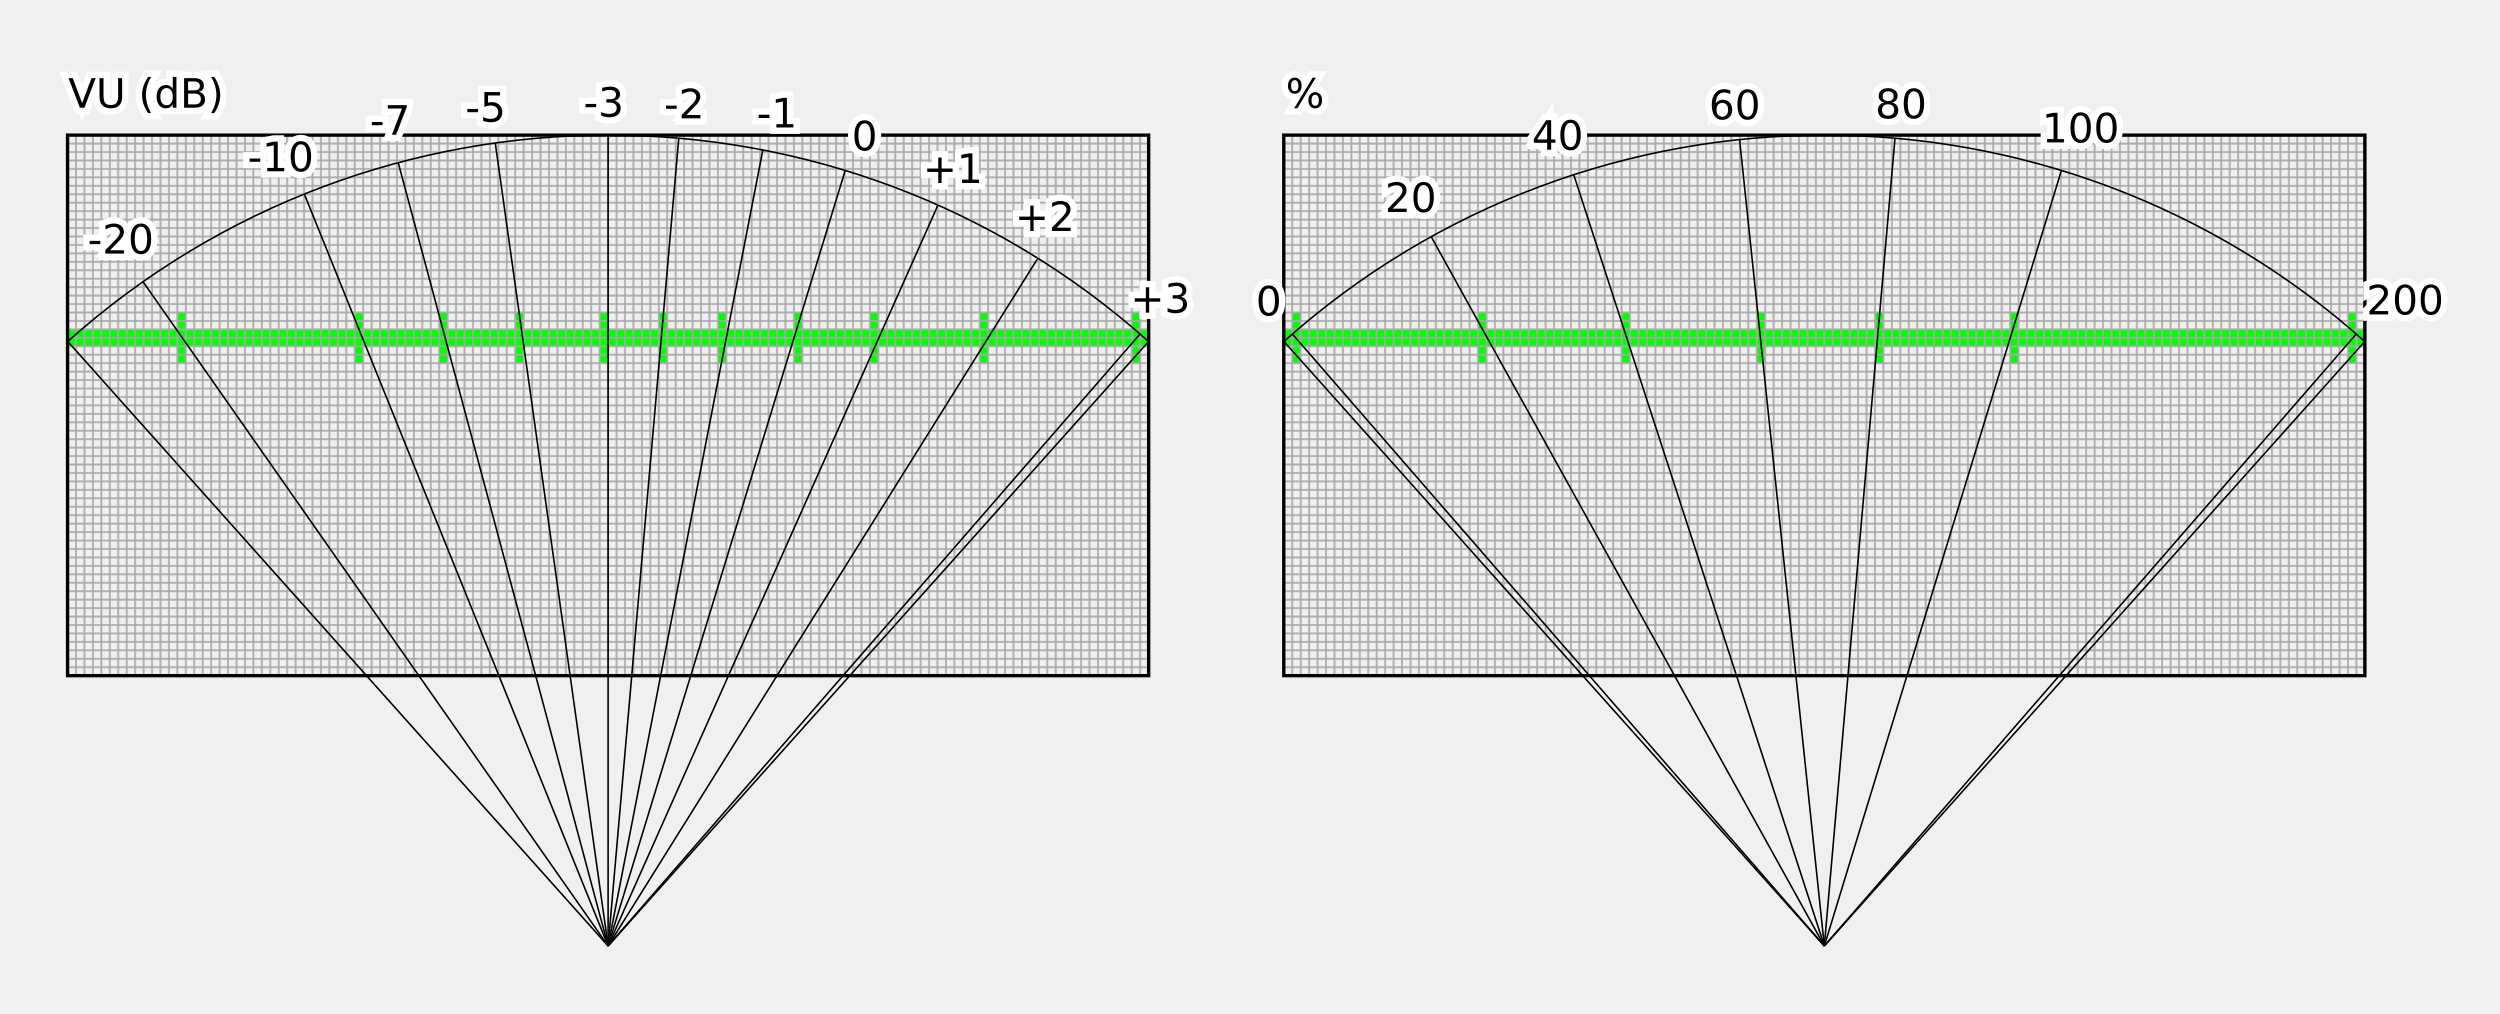
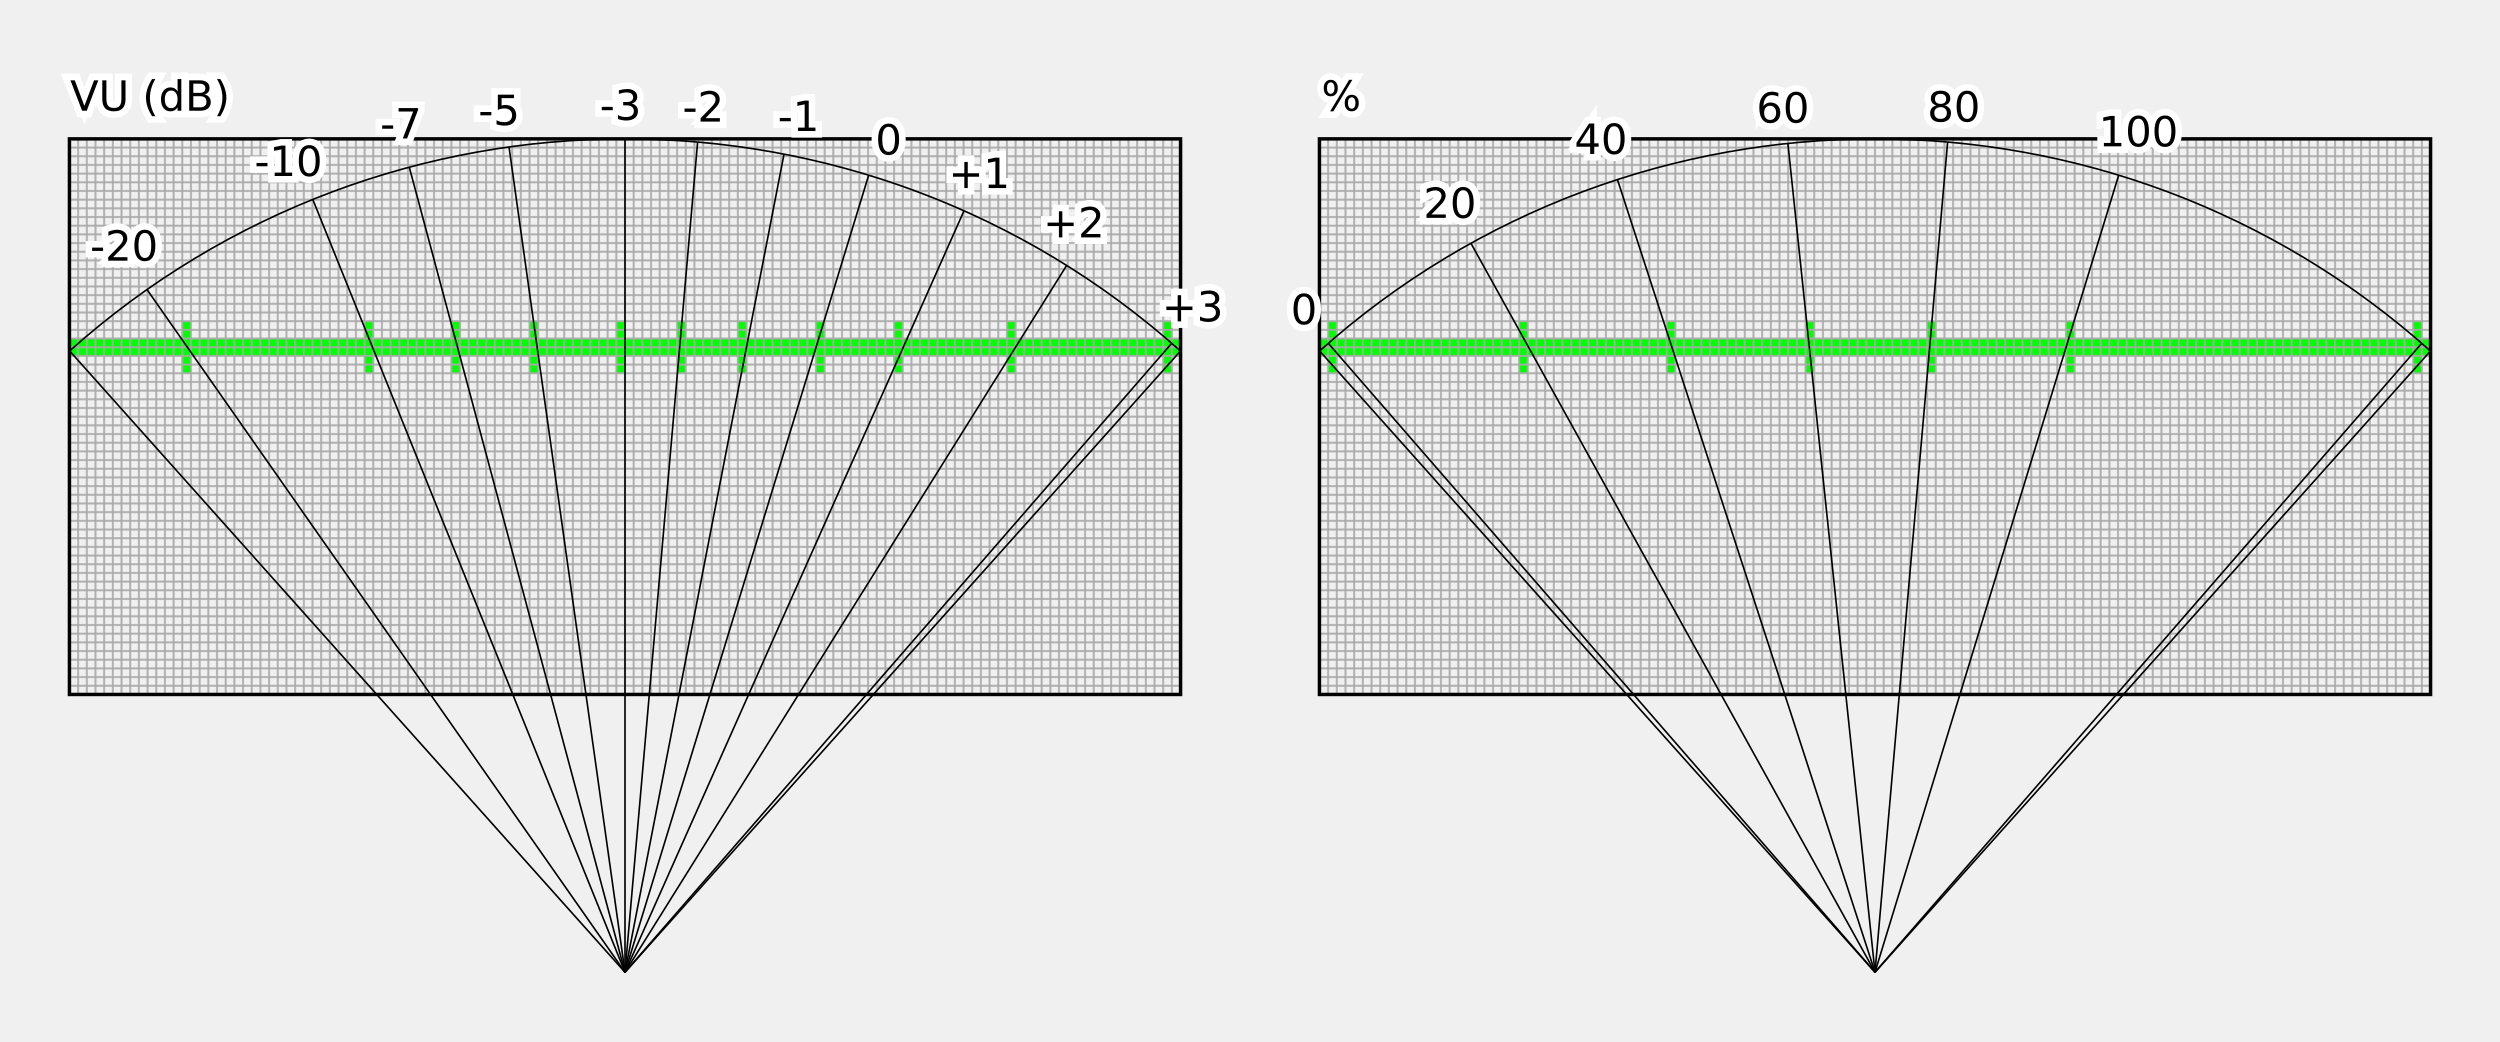
- <svg xmlns="http://www.w3.org/2000/svg" xmlns:xlink="http://www.w3.org/1999/xlink" width="2960" height="1200" viewBox="0 0 783.167 317.5" version="1.1" id="svg8">
+ <svg xmlns="http://www.w3.org/2000/svg" xmlns:xlink="http://www.w3.org/1999/xlink" width="2880" height="1200" viewBox="0 0 762 317.5" version="1.1" id="svg8">
  <defs id="defs2">
    <pattern xlink:href="#pattern5903" id="pattern6051" patternTransform="matrix(0.2645833,0,0,0.2645833,10.58333,154.125)" />
    <pattern xlink:href="#pattern5903" id="pattern6021" patternTransform="matrix(0.2645833,0,0,0.2645833,10.58333,154.125)" />
    <pattern patternUnits="userSpaceOnUse" width="10.002" height="10" patternTransform="matrix(0.2645833,0,0,0.2645833,0,-41.66669)" id="pattern4277">
      <path id="path4275" d="M 0,0 V 10 L 0.502,9.998 V 0.497 H 10.002 L 10,0 Z" style="color:#000000;font-style:normal;font-variant:normal;font-weight:normal;font-stretch:normal;font-size:medium;line-height:normal;font-family:sans-serif;font-variant-ligatures:normal;font-variant-position:normal;font-variant-caps:normal;font-variant-numeric:normal;font-variant-alternates:normal;font-variant-east-asian:normal;font-feature-settings:normal;text-indent:0;text-align:start;text-decoration:none;text-decoration-line:none;text-decoration-style:solid;text-decoration-color:#000000;letter-spacing:normal;word-spacing:normal;text-transform:none;writing-mode:lr-tb;direction:ltr;text-orientation:mixed;dominant-baseline:auto;baseline-shift:baseline;text-anchor:start;white-space:normal;shape-padding:0;clip-rule:nonzero;display:inline;overflow:visible;visibility:visible;opacity:1;isolation:auto;mix-blend-mode:normal;color-interpolation:sRGB;color-interpolation-filters:linearRGB;solid-color:#000000;solid-opacity:1;vector-effect:none;fill:#cecece;fill-opacity:1;fill-rule:evenodd;stroke:none;stroke-width:1px;stroke-linecap:butt;stroke-linejoin:miter;stroke-miterlimit:4;stroke-dasharray:none;stroke-dashoffset:0;stroke-opacity:1;color-rendering:auto;image-rendering:auto;shape-rendering:auto;text-rendering:auto;enable-background:accumulate" />
    </pattern>
    <pattern patternUnits="userSpaceOnUse" width="10" height="10" patternTransform="matrix(0.2645833,0,0,0.2645833,2.645833,140.8958)" id="pattern5734">
      <path id="path5732" d="M 0,0 V 10 L 1.501,9.998 V 1.501 H 9.998 L 10,0 Z" style="color:#000000;font-style:normal;font-variant:normal;font-weight:normal;font-stretch:normal;font-size:medium;line-height:normal;font-family:sans-serif;font-variant-ligatures:normal;font-variant-position:normal;font-variant-caps:normal;font-variant-numeric:normal;font-variant-alternates:normal;font-variant-east-asian:normal;font-feature-settings:normal;text-indent:0;text-align:start;text-decoration:none;text-decoration-line:none;text-decoration-style:solid;text-decoration-color:#000000;letter-spacing:normal;word-spacing:normal;text-transform:none;writing-mode:lr-tb;direction:ltr;text-orientation:mixed;dominant-baseline:auto;baseline-shift:baseline;text-anchor:start;white-space:normal;shape-padding:0;clip-rule:nonzero;display:inline;overflow:visible;visibility:visible;opacity:1;isolation:auto;mix-blend-mode:normal;color-interpolation:sRGB;color-interpolation-filters:linearRGB;solid-color:#000000;solid-opacity:1;vector-effect:none;fill:#8b8b8b;fill-opacity:1;fill-rule:evenodd;stroke:none;stroke-width:3;stroke-linecap:butt;stroke-linejoin:miter;stroke-miterlimit:4;stroke-dasharray:none;stroke-dashoffset:0;stroke-opacity:1;color-rendering:auto;image-rendering:auto;shape-rendering:auto;text-rendering:auto;enable-background:accumulate" />
    </pattern>
    <pattern patternUnits="userSpaceOnUse" width="10" height="10" patternTransform="matrix(0.2645833,0,0,0.2645833,10.58333,132.9583)" id="pattern5903">
      <path id="path5901" d="M 0,0 V 10 H 10 V 0 Z M 0.999,0.999 H 9.001 V 9.001 H 0.999 Z" style="color:#000000;font-style:normal;font-variant:normal;font-weight:normal;font-stretch:normal;font-size:medium;line-height:normal;font-family:sans-serif;font-variant-ligatures:normal;font-variant-position:normal;font-variant-caps:normal;font-variant-numeric:normal;font-variant-alternates:normal;font-variant-east-asian:normal;font-feature-settings:normal;text-indent:0;text-align:start;text-decoration:none;text-decoration-line:none;text-decoration-style:solid;text-decoration-color:#000000;letter-spacing:normal;word-spacing:normal;text-transform:none;writing-mode:lr-tb;direction:ltr;text-orientation:mixed;dominant-baseline:auto;baseline-shift:baseline;text-anchor:start;white-space:normal;shape-padding:0;clip-rule:nonzero;display:inline;overflow:visible;visibility:visible;opacity:1;isolation:auto;mix-blend-mode:normal;color-interpolation:sRGB;color-interpolation-filters:linearRGB;solid-color:#000000;solid-opacity:1;vector-effect:none;fill:#a9a9a9;fill-opacity:1;fill-rule:nonzero;stroke:none;stroke-width:2;stroke-linecap:round;stroke-linejoin:miter;stroke-miterlimit:4;stroke-dasharray:none;stroke-dashoffset:0;stroke-opacity:1;paint-order:stroke markers fill;color-rendering:auto;image-rendering:auto;shape-rendering:auto;text-rendering:auto;enable-background:accumulate" />
    </pattern>
  </defs>
  <g id="layer1" transform="translate(0,20.50002)">
    <g id="g5873" transform="translate(21.16667,63.50001)">
      <rect ry="0.034" y="19.187" x="-1.1811728e-05" height="5.292" width="338.667" id="rect5796" style="opacity:1;fill:#00ff00;fill-opacity:1;stroke:none;stroke-width:1;stroke-linecap:round;stroke-linejoin:bevel;stroke-miterlimit:4;stroke-dasharray:none;stroke-opacity:1" />
      <rect ry="0.103" y="13.896" x="34.396" height="15.875" width="2.646" id="rect5796-7" style="opacity:1;fill:#00ff00;fill-opacity:1;stroke:none;stroke-width:1;stroke-linecap:round;stroke-linejoin:bevel;stroke-miterlimit:4;stroke-dasharray:none;stroke-opacity:1" />
      <rect style="opacity:1;fill:#00ff00;fill-opacity:1;stroke:none;stroke-width:1;stroke-linecap:round;stroke-linejoin:bevel;stroke-miterlimit:4;stroke-dasharray:none;stroke-opacity:1" id="rect5875" width="2.646" height="15.875" x="89.958" y="13.896" ry="0.103" />
      <rect ry="0.103" y="13.896" x="116.417" height="15.875" width="2.646" id="rect5877" style="opacity:1;fill:#00ff00;fill-opacity:1;stroke:none;stroke-width:1;stroke-linecap:round;stroke-linejoin:bevel;stroke-miterlimit:4;stroke-dasharray:none;stroke-opacity:1" />
      <rect style="opacity:1;fill:#00ff00;fill-opacity:1;stroke:none;stroke-width:1;stroke-linecap:round;stroke-linejoin:bevel;stroke-miterlimit:4;stroke-dasharray:none;stroke-opacity:1" id="rect5879" width="2.646" height="15.875" x="140.229" y="13.896" ry="0.103" />
      <rect ry="0.103" y="13.896" x="166.688" height="15.875" width="2.646" id="rect5881" style="opacity:1;fill:#00ff00;fill-opacity:1;stroke:none;stroke-width:1;stroke-linecap:round;stroke-linejoin:bevel;stroke-miterlimit:4;stroke-dasharray:none;stroke-opacity:1" />
      <rect style="opacity:1;fill:#00ff00;fill-opacity:1;stroke:none;stroke-width:1;stroke-linecap:round;stroke-linejoin:bevel;stroke-miterlimit:4;stroke-dasharray:none;stroke-opacity:1" id="rect5883" width="2.646" height="15.875" x="185.208" y="13.896" ry="0.103" />
      <rect ry="0.103" y="13.896" x="203.729" height="15.875" width="2.646" id="rect5885" style="opacity:1;fill:#00ff00;fill-opacity:1;stroke:none;stroke-width:1;stroke-linecap:round;stroke-linejoin:bevel;stroke-miterlimit:4;stroke-dasharray:none;stroke-opacity:1" />
      <rect style="opacity:1;fill:#00ff00;fill-opacity:1;stroke:none;stroke-width:1;stroke-linecap:round;stroke-linejoin:bevel;stroke-miterlimit:4;stroke-dasharray:none;stroke-opacity:1" id="rect5887" width="2.646" height="15.875" x="227.542" y="13.896" ry="0.103" />
      <rect ry="0.103" y="13.896" x="251.354" height="15.875" width="2.646" id="rect5889" style="opacity:1;fill:#00ff00;fill-opacity:1;stroke:none;stroke-width:1;stroke-linecap:round;stroke-linejoin:bevel;stroke-miterlimit:4;stroke-dasharray:none;stroke-opacity:1" />
      <rect style="opacity:1;fill:#00ff00;fill-opacity:1;stroke:none;stroke-width:1;stroke-linecap:round;stroke-linejoin:bevel;stroke-miterlimit:4;stroke-dasharray:none;stroke-opacity:1" id="rect5891" width="2.646" height="15.875" x="285.75" y="13.896" ry="0.103" />
      <rect ry="0.103" y="13.896" x="333.375" height="15.875" width="2.646" id="rect5893" style="opacity:1;fill:#00ff00;fill-opacity:1;stroke:none;stroke-width:1;stroke-linecap:round;stroke-linejoin:bevel;stroke-miterlimit:4;stroke-dasharray:none;stroke-opacity:1" />
    </g>
    <rect style="opacity:1;fill:url(#pattern6051);fill-opacity:1;stroke:#000000;stroke-width:1.058;stroke-linecap:round;stroke-linejoin:miter;stroke-miterlimit:4;stroke-dasharray:none;stroke-opacity:1" id="rect4998" width="338.667" height="169.333" x="21.167" y="21.833" ry="0" />
    <g id="g5947" transform="translate(402.1667,63.49999)">
      <rect style="opacity:1;fill:#00ff00;fill-opacity:1;stroke:none;stroke-width:1;stroke-linecap:round;stroke-linejoin:bevel;stroke-miterlimit:4;stroke-dasharray:none;stroke-opacity:1" id="rect5923" width="338.667" height="5.292" x="-1.1811728e-05" y="19.187" ry="0.034" />
      <rect style="opacity:1;fill:#00ff00;fill-opacity:1;stroke:none;stroke-width:1;stroke-linecap:round;stroke-linejoin:bevel;stroke-miterlimit:4;stroke-dasharray:none;stroke-opacity:1" id="rect5925" width="2.646" height="15.875" x="2.646" y="13.896" ry="0.103" />
      <rect ry="0.103" y="13.896" x="60.854" height="15.875" width="2.646" id="rect5927" style="opacity:1;fill:#00ff00;fill-opacity:1;stroke:none;stroke-width:1;stroke-linecap:round;stroke-linejoin:bevel;stroke-miterlimit:4;stroke-dasharray:none;stroke-opacity:1" />
      <rect style="opacity:1;fill:#00ff00;fill-opacity:1;stroke:none;stroke-width:1;stroke-linecap:round;stroke-linejoin:bevel;stroke-miterlimit:4;stroke-dasharray:none;stroke-opacity:1" id="rect5929" width="2.646" height="15.875" x="105.833" y="13.896" ry="0.103" />
      <rect ry="0.103" y="13.896" x="148.167" height="15.875" width="2.646" id="rect5931" style="opacity:1;fill:#00ff00;fill-opacity:1;stroke:none;stroke-width:1;stroke-linecap:round;stroke-linejoin:bevel;stroke-miterlimit:4;stroke-dasharray:none;stroke-opacity:1" />
      <rect ry="0.103" y="13.896" x="185.208" height="15.875" width="2.646" id="rect5935" style="opacity:1;fill:#00ff00;fill-opacity:1;stroke:none;stroke-width:1;stroke-linecap:round;stroke-linejoin:bevel;stroke-miterlimit:4;stroke-dasharray:none;stroke-opacity:1" />
      <rect ry="0.103" y="13.896" x="227.542" height="15.875" width="2.646" id="rect5939" style="opacity:1;fill:#00ff00;fill-opacity:1;stroke:none;stroke-width:1;stroke-linecap:round;stroke-linejoin:bevel;stroke-miterlimit:4;stroke-dasharray:none;stroke-opacity:1" />
      <rect style="opacity:1;fill:#00ff00;fill-opacity:1;stroke:none;stroke-width:1;stroke-linecap:round;stroke-linejoin:bevel;stroke-miterlimit:4;stroke-dasharray:none;stroke-opacity:1" id="rect5945" width="2.646" height="15.875" x="333.375" y="13.896" ry="0.103" />
    </g>
    <rect ry="0" y="21.833" x="402.167" height="169.333" width="338.667" id="rect5949" style="opacity:1;fill:url(#pattern6021);fill-opacity:1;stroke:#000000;stroke-width:1.058;stroke-linecap:round;stroke-linejoin:miter;stroke-miterlimit:4;stroke-dasharray:none;stroke-opacity:1" />
    <g id="g5794" style="stroke-width:0.5;stroke-miterlimit:4;stroke-dasharray:none" transform="translate(21.16667,63.50001)">
      <path d="M 0.055,22.964 A 254,254 0 0 1 338.635,22.985 L 169.333,212.333 Z" id="path5006" style="fill:none;fill-opacity:1;stroke:#000000;stroke-width:0.5;stroke-linecap:round;stroke-linejoin:bevel;stroke-miterlimit:4;stroke-dasharray:none" />
      <path id="path5760" d="M 169.333,212.333 V -41.667" style="fill:none;fill-rule:evenodd;stroke:#000000;stroke-width:0.5;stroke-linecap:butt;stroke-linejoin:miter;stroke-miterlimit:4;stroke-dasharray:none;stroke-opacity:1" />
      <path style="fill:none;fill-rule:evenodd;stroke:#000000;stroke-width:0.5;stroke-linecap:butt;stroke-linejoin:miter;stroke-miterlimit:4;stroke-dasharray:none;stroke-opacity:1" d="M 169.333,212.333 335.972,20.637" id="path5762" />
      <path style="fill:none;fill-rule:evenodd;stroke:#000000;stroke-width:0.5;stroke-linecap:butt;stroke-linejoin:miter;stroke-miterlimit:4;stroke-dasharray:none;stroke-opacity:1" d="M 169.333,212.333 303.933,-3.071" id="path5764" />
      <path style="fill:none;fill-rule:evenodd;stroke:#000000;stroke-width:0.5;stroke-linecap:butt;stroke-linejoin:miter;stroke-miterlimit:4;stroke-dasharray:none;stroke-opacity:1" d="M 169.333,212.333 272.644,-19.707" id="path5766" />
      <path style="fill:none;fill-rule:evenodd;stroke:#000000;stroke-width:0.5;stroke-linecap:butt;stroke-linejoin:miter;stroke-miterlimit:4;stroke-dasharray:none;stroke-opacity:1" d="M 169.333,212.333 243.596,-30.568" id="path5768" />
      <path style="fill:none;fill-rule:evenodd;stroke:#000000;stroke-width:0.5;stroke-linecap:butt;stroke-linejoin:miter;stroke-miterlimit:4;stroke-dasharray:none;stroke-opacity:1" d="M 169.333,212.333 217.799,-37" id="path5770" />
      <path style="fill:none;fill-rule:evenodd;stroke:#000000;stroke-width:0.5;stroke-linecap:butt;stroke-linejoin:miter;stroke-miterlimit:4;stroke-dasharray:none;stroke-opacity:1" d="M 169.333,212.333 191.471,-40.7" id="path5772" />
      <path style="fill:none;fill-rule:evenodd;stroke:#000000;stroke-width:0.5;stroke-linecap:butt;stroke-linejoin:miter;stroke-miterlimit:4;stroke-dasharray:none;stroke-opacity:1" d="M 169.333,212.333 133.983,-39.195" id="path5774" />
      <path style="fill:none;fill-rule:evenodd;stroke:#000000;stroke-width:0.5;stroke-linecap:butt;stroke-linejoin:miter;stroke-miterlimit:4;stroke-dasharray:none;stroke-opacity:1" d="M 169.333,212.333 103.593,-33.012" id="path5776" />
      <path style="fill:none;fill-rule:evenodd;stroke:#000000;stroke-width:0.5;stroke-linecap:butt;stroke-linejoin:miter;stroke-miterlimit:4;stroke-dasharray:none;stroke-opacity:1" d="M 169.333,212.333 74.183,-23.171" id="path5778" />
      <path style="fill:none;fill-rule:evenodd;stroke:#000000;stroke-width:0.5;stroke-linecap:butt;stroke-linejoin:miter;stroke-miterlimit:4;stroke-dasharray:none;stroke-opacity:1" d="M 169.333,212.333 23.645,4.269" id="path5780" />
    </g>
    <text xml:space="preserve" style="font-size:12.7px;line-height:0%;font-family:'Bitstream Vera Sans';-inkscape-font-specification:'Bitstream Vera Sans';letter-spacing:0px;word-spacing:0px;fill:none;stroke:#000000;stroke-width:4;stroke-linecap:butt;stroke-linejoin:miter;stroke-miterlimit:4;stroke-dasharray:none;stroke-opacity:1" x="27.453" y="58.947" id="text5814">
      <tspan id="tspan5812" x="27.453" y="58.947" style="fill:#000000;fill-opacity:1;stroke:#ffffff;stroke-width:4;stroke-miterlimit:4;stroke-dasharray:none;stroke-opacity:1;paint-order:stroke markers fill">-20</tspan>
    </text>
    <text id="text5818" y="33.148" x="77.557" style="font-size:12.7px;line-height:0%;font-family:'Bitstream Vera Sans';-inkscape-font-specification:'Bitstream Vera Sans';letter-spacing:0px;word-spacing:0px;fill:none;stroke:#000000;stroke-width:4;stroke-linecap:butt;stroke-linejoin:miter;stroke-miterlimit:4;stroke-dasharray:none;stroke-opacity:1" xml:space="preserve">
      <tspan style="fill:#000000;fill-opacity:1;stroke:#ffffff;stroke-width:4;stroke-miterlimit:4;stroke-dasharray:none;stroke-opacity:1;paint-order:stroke markers fill" y="33.148" x="77.557" id="tspan5816">-10</tspan>
    </text>
    <text xml:space="preserve" style="font-size:12.7px;line-height:0%;font-family:'Bitstream Vera Sans';-inkscape-font-specification:'Bitstream Vera Sans';letter-spacing:0px;word-spacing:0px;fill:none;stroke:#000000;stroke-width:4;stroke-linecap:butt;stroke-linejoin:miter;stroke-miterlimit:4;stroke-dasharray:none;stroke-opacity:1" x="115.864" y="21.699" id="text5822">
      <tspan id="tspan5820" x="115.864" y="21.699" style="fill:#000000;fill-opacity:1;stroke:#ffffff;stroke-width:4;stroke-miterlimit:4;stroke-dasharray:none;stroke-opacity:1;paint-order:stroke markers fill">-7</tspan>
    </text>
    <text id="text5826" y="16.05" x="182.8" style="font-size:12.7px;line-height:0%;font-family:'Bitstream Vera Sans';-inkscape-font-specification:'Bitstream Vera Sans';letter-spacing:0px;word-spacing:0px;fill:none;stroke:#000000;stroke-width:4;stroke-linecap:butt;stroke-linejoin:miter;stroke-miterlimit:4;stroke-dasharray:none;stroke-opacity:1" xml:space="preserve">
      <tspan style="fill:#000000;fill-opacity:1;stroke:#ffffff;stroke-width:4;stroke-miterlimit:4;stroke-dasharray:none;stroke-opacity:1;paint-order:stroke markers fill" y="16.05" x="182.8" id="tspan5824">-3</tspan>
    </text>
    <text xml:space="preserve" style="font-size:12.7px;line-height:0%;font-family:'Bitstream Vera Sans';-inkscape-font-specification:'Bitstream Vera Sans';letter-spacing:0px;word-spacing:0px;fill:none;stroke:#000000;stroke-width:4;stroke-linecap:butt;stroke-linejoin:miter;stroke-miterlimit:4;stroke-dasharray:none;stroke-opacity:1" x="208.024" y="16.563" id="text5830">
      <tspan id="tspan5828" x="208.024" y="16.563" style="fill:#000000;fill-opacity:1;stroke:#ffffff;stroke-width:4;stroke-miterlimit:4;stroke-dasharray:none;stroke-opacity:1;paint-order:stroke markers fill">-2</tspan>
    </text>
    <text id="text5834" y="19.434" x="237.06" style="font-size:12.7px;line-height:0%;font-family:'Bitstream Vera Sans';-inkscape-font-specification:'Bitstream Vera Sans';letter-spacing:0px;word-spacing:0px;fill:none;stroke:#000000;stroke-width:4;stroke-linecap:butt;stroke-linejoin:miter;stroke-miterlimit:4;stroke-dasharray:none;stroke-opacity:1" xml:space="preserve">
      <tspan style="fill:#000000;fill-opacity:1;stroke:#ffffff;stroke-width:4;stroke-miterlimit:4;stroke-dasharray:none;stroke-opacity:1;paint-order:stroke markers fill" y="19.434" x="237.06" id="tspan5832">-1</tspan>
    </text>
    <text id="text5838" y="26.595" x="266.817" style="font-size:12.7px;line-height:0%;font-family:'Bitstream Vera Sans';-inkscape-font-specification:'Bitstream Vera Sans';letter-spacing:0px;word-spacing:0px;fill:none;stroke:#000000;stroke-width:4;stroke-linecap:butt;stroke-linejoin:miter;stroke-miterlimit:4;stroke-dasharray:none;stroke-opacity:1" xml:space="preserve">
      <tspan style="fill:#000000;fill-opacity:1;stroke:#ffffff;stroke-width:4;stroke-miterlimit:4;stroke-dasharray:none;stroke-opacity:1;paint-order:stroke markers fill" y="26.595" x="266.817" id="tspan5836">0</tspan>
    </text>
    <text xml:space="preserve" style="font-size:12.7px;line-height:0%;font-family:'Bitstream Vera Sans';-inkscape-font-specification:'Bitstream Vera Sans';letter-spacing:0px;word-spacing:0px;fill:none;stroke:#000000;stroke-width:4;stroke-linecap:butt;stroke-linejoin:miter;stroke-miterlimit:4;stroke-dasharray:none;stroke-opacity:1" x="354.157" y="77.454" id="text5842">
      <tspan id="tspan5840" x="354.157" y="77.454" style="fill:#000000;fill-opacity:1;stroke:#ffffff;stroke-width:4;stroke-miterlimit:4;stroke-dasharray:none;stroke-opacity:1;paint-order:stroke markers fill">+3</tspan>
    </text>
    <text id="text5846" y="51.866" x="317.953" style="font-size:12.7px;line-height:0%;font-family:'Bitstream Vera Sans';-inkscape-font-specification:'Bitstream Vera Sans';letter-spacing:0px;word-spacing:0px;fill:none;stroke:#000000;stroke-width:4;stroke-linecap:butt;stroke-linejoin:miter;stroke-miterlimit:4;stroke-dasharray:none;stroke-opacity:1" xml:space="preserve">
      <tspan style="fill:#000000;fill-opacity:1;stroke:#ffffff;stroke-width:4;stroke-miterlimit:4;stroke-dasharray:none;stroke-opacity:1;paint-order:stroke markers fill" y="51.866" x="317.953" id="tspan5844">+2</tspan>
    </text>
    <text xml:space="preserve" style="font-size:12.7px;line-height:0%;font-family:'Bitstream Vera Sans';-inkscape-font-specification:'Bitstream Vera Sans';letter-spacing:0px;word-spacing:0px;fill:none;stroke:#000000;stroke-width:4;stroke-linecap:butt;stroke-linejoin:miter;stroke-miterlimit:4;stroke-dasharray:none;stroke-opacity:1" x="289.129" y="36.821" id="text5850">
      <tspan id="tspan5848" x="289.129" y="36.821" style="fill:#000000;fill-opacity:1;stroke:#ffffff;stroke-width:4;stroke-miterlimit:4;stroke-dasharray:none;stroke-opacity:1;paint-order:stroke markers fill">+1</tspan>
    </text>
    <text xml:space="preserve" style="font-size:12.7px;line-height:0%;font-family:'Bitstream Vera Sans';-inkscape-font-specification:'Bitstream Vera Sans';letter-spacing:0px;word-spacing:0px;fill:none;stroke:#000000;stroke-width:4;stroke-linecap:butt;stroke-linejoin:miter;stroke-miterlimit:4;stroke-dasharray:none;stroke-opacity:1" x="145.787" y="17.614" id="text5854">
      <tspan id="tspan5852" x="145.787" y="17.614" style="fill:#000000;fill-opacity:1;stroke:#ffffff;stroke-width:4;stroke-miterlimit:4;stroke-dasharray:none;stroke-opacity:1;paint-order:stroke markers fill">-5</tspan>
    </text>
    <g style="stroke-width:0.5;stroke-miterlimit:4;stroke-dasharray:none" id="g5975" transform="translate(402.1667,63.49999)">
      <path style="fill:none;fill-opacity:1;stroke:#000000;stroke-width:0.5;stroke-linecap:round;stroke-linejoin:bevel;stroke-miterlimit:4;stroke-dasharray:none" id="path5951" d="M 0.055,22.964 A 254,254 0 0 1 338.635,22.985 L 169.333,212.333 Z" />
      <path id="path5955" d="M 169.333,212.333 335.972,20.637" style="fill:none;fill-rule:evenodd;stroke:#000000;stroke-width:0.5;stroke-linecap:butt;stroke-linejoin:miter;stroke-miterlimit:4;stroke-dasharray:none;stroke-opacity:1" />
      <path style="fill:none;fill-rule:evenodd;stroke:#000000;stroke-width:0.5;stroke-linecap:butt;stroke-linejoin:miter;stroke-miterlimit:4;stroke-dasharray:none;stroke-opacity:1" d="M 169.333,212.333 2.694,20.637" id="path6023" />
      <path id="path6025" d="M 169.333,212.333 46.192,-9.82" style="fill:none;fill-rule:evenodd;stroke:#000000;stroke-width:0.5;stroke-linecap:butt;stroke-linejoin:miter;stroke-miterlimit:4;stroke-dasharray:none;stroke-opacity:1" />
      <path id="path6027" d="M 169.333,212.333 90.843,-29.235" style="fill:none;fill-rule:evenodd;stroke:#000000;stroke-width:0.5;stroke-linecap:butt;stroke-linejoin:miter;stroke-miterlimit:4;stroke-dasharray:none;stroke-opacity:1" />
      <path id="path6029" d="M 169.333,212.333 142.783,-40.275" style="fill:none;fill-rule:evenodd;stroke:#000000;stroke-width:0.5;stroke-linecap:butt;stroke-linejoin:miter;stroke-miterlimit:4;stroke-dasharray:none;stroke-opacity:1" />
      <path id="path6031" d="M 169.333,212.333 191.471,-40.7" style="fill:none;fill-rule:evenodd;stroke:#000000;stroke-width:0.5;stroke-linecap:butt;stroke-linejoin:miter;stroke-miterlimit:4;stroke-dasharray:none;stroke-opacity:1" />
      <path id="path6033" d="M 169.333,212.333 243.596,-30.568" style="fill:none;fill-rule:evenodd;stroke:#000000;stroke-width:0.5;stroke-linecap:butt;stroke-linejoin:miter;stroke-miterlimit:4;stroke-dasharray:none;stroke-opacity:1" />
    </g>
    <text id="text5979" y="78.322" x="393.418" style="font-size:12.7px;line-height:0%;font-family:'Bitstream Vera Sans';-inkscape-font-specification:'Bitstream Vera Sans';letter-spacing:0px;word-spacing:0px;fill:none;stroke:#000000;stroke-width:4;stroke-linecap:butt;stroke-linejoin:miter;stroke-miterlimit:4;stroke-dasharray:none;stroke-opacity:1" xml:space="preserve">
      <tspan style="fill:#000000;fill-opacity:1;stroke:#ffffff;stroke-width:4;stroke-miterlimit:4;stroke-dasharray:none;stroke-opacity:1;paint-order:stroke markers fill" y="78.322" x="393.418" id="tspan5977">0</tspan>
    </text>
    <text xml:space="preserve" style="font-size:12.7px;line-height:0%;font-family:'Bitstream Vera Sans';-inkscape-font-specification:'Bitstream Vera Sans';letter-spacing:0px;word-spacing:0px;fill:none;stroke:#000000;stroke-width:4;stroke-linecap:butt;stroke-linejoin:miter;stroke-miterlimit:4;stroke-dasharray:none;stroke-opacity:1" x="433.86" y="45.91" id="text5983">
      <tspan id="tspan5981" x="433.86" y="45.91" style="fill:#000000;fill-opacity:1;stroke:#ffffff;stroke-width:4;stroke-miterlimit:4;stroke-dasharray:none;stroke-opacity:1;paint-order:stroke markers fill">20</tspan>
    </text>
    <text id="text5987" y="26.416" x="479.88" style="font-size:12.7px;line-height:0%;font-family:'Bitstream Vera Sans';-inkscape-font-specification:'Bitstream Vera Sans';letter-spacing:0px;word-spacing:0px;fill:none;stroke:#000000;stroke-width:4;stroke-linecap:butt;stroke-linejoin:miter;stroke-miterlimit:4;stroke-dasharray:none;stroke-opacity:1" xml:space="preserve">
      <tspan style="fill:#000000;fill-opacity:1;stroke:#ffffff;stroke-width:4;stroke-miterlimit:4;stroke-dasharray:none;stroke-opacity:1;paint-order:stroke markers fill" y="26.416" x="479.88" id="tspan5985">40</tspan>
    </text>
    <text xml:space="preserve" style="font-size:12.7px;line-height:0%;font-family:'Bitstream Vera Sans';-inkscape-font-specification:'Bitstream Vera Sans';letter-spacing:0px;word-spacing:0px;fill:none;stroke:#000000;stroke-width:4;stroke-linecap:butt;stroke-linejoin:miter;stroke-miterlimit:4;stroke-dasharray:none;stroke-opacity:1" x="587.449" y="16.551" id="text5991">
      <tspan id="tspan5989" x="587.449" y="16.551" style="fill:#000000;fill-opacity:1;stroke:#ffffff;stroke-width:4;stroke-miterlimit:4;stroke-dasharray:none;stroke-opacity:1;paint-order:stroke markers fill">80</tspan>
    </text>
    <text id="text5995" y="24.11" x="639.688" style="font-size:12.7px;line-height:0%;font-family:'Bitstream Vera Sans';-inkscape-font-specification:'Bitstream Vera Sans';letter-spacing:0px;word-spacing:0px;fill:none;stroke:#000000;stroke-width:4;stroke-linecap:butt;stroke-linejoin:miter;stroke-miterlimit:4;stroke-dasharray:none;stroke-opacity:1" xml:space="preserve">
      <tspan style="fill:#000000;fill-opacity:1;stroke:#ffffff;stroke-width:4;stroke-miterlimit:4;stroke-dasharray:none;stroke-opacity:1;paint-order:stroke markers fill" y="24.11" x="639.688" id="tspan5993">100</tspan>
    </text>
-     <text xml:space="preserve" style="font-size:12.7px;line-height:0%;font-family:'Bitstream Vera Sans';-inkscape-font-specification:'Bitstream Vera Sans';letter-spacing:0px;word-spacing:0px;fill:none;stroke:#000000;stroke-width:4;stroke-linecap:butt;stroke-linejoin:miter;stroke-miterlimit:4;stroke-dasharray:none;stroke-opacity:1" x="741.32" y="77.999" id="text5999">
-       <tspan id="tspan5997" x="741.32" y="77.999" style="fill:#000000;fill-opacity:1;stroke:#ffffff;stroke-width:4;stroke-miterlimit:4;stroke-dasharray:none;stroke-opacity:1;paint-order:stroke markers fill">200</tspan>
-     </text>
    <text id="text6019" y="16.864" x="535.353" style="font-size:12.7px;line-height:0%;font-family:'Bitstream Vera Sans';-inkscape-font-specification:'Bitstream Vera Sans';letter-spacing:0px;word-spacing:0px;fill:none;stroke:#000000;stroke-width:4;stroke-linecap:butt;stroke-linejoin:miter;stroke-miterlimit:4;stroke-dasharray:none;stroke-opacity:1" xml:space="preserve">
      <tspan style="fill:#000000;fill-opacity:1;stroke:#ffffff;stroke-width:4;stroke-miterlimit:4;stroke-dasharray:none;stroke-opacity:1;paint-order:stroke markers fill" y="16.864" x="535.353" id="tspan6017">60</tspan>
    </text>
    <text id="text6055" y="13.248" x="21.381" style="font-size:12.7px;line-height:0%;font-family:'Bitstream Vera Sans';-inkscape-font-specification:'Bitstream Vera Sans';letter-spacing:0px;word-spacing:0px;fill:none;stroke:#000000;stroke-width:4;stroke-linecap:butt;stroke-linejoin:miter;stroke-miterlimit:4;stroke-dasharray:none;stroke-opacity:1" xml:space="preserve">
      <tspan style="fill:#000000;fill-opacity:1;stroke:#ffffff;stroke-width:4;stroke-miterlimit:4;stroke-dasharray:none;stroke-opacity:1;paint-order:stroke markers fill" y="13.248" x="21.381" id="tspan6053">VU (dB)</tspan>
    </text>
    <text xml:space="preserve" style="font-size:12.7px;line-height:0%;font-family:'Bitstream Vera Sans';-inkscape-font-specification:'Bitstream Vera Sans';letter-spacing:0px;word-spacing:0px;fill:none;stroke:#000000;stroke-width:4;stroke-linecap:butt;stroke-linejoin:miter;stroke-miterlimit:4;stroke-dasharray:none;stroke-opacity:1" x="402.772" y="13.248" id="text6059">
      <tspan id="tspan6057" x="402.772" y="13.248" style="fill:#000000;fill-opacity:1;stroke:#ffffff;stroke-width:4;stroke-miterlimit:4;stroke-dasharray:none;stroke-opacity:1;paint-order:stroke markers fill">%</tspan>
    </text>
  </g>
</svg>
